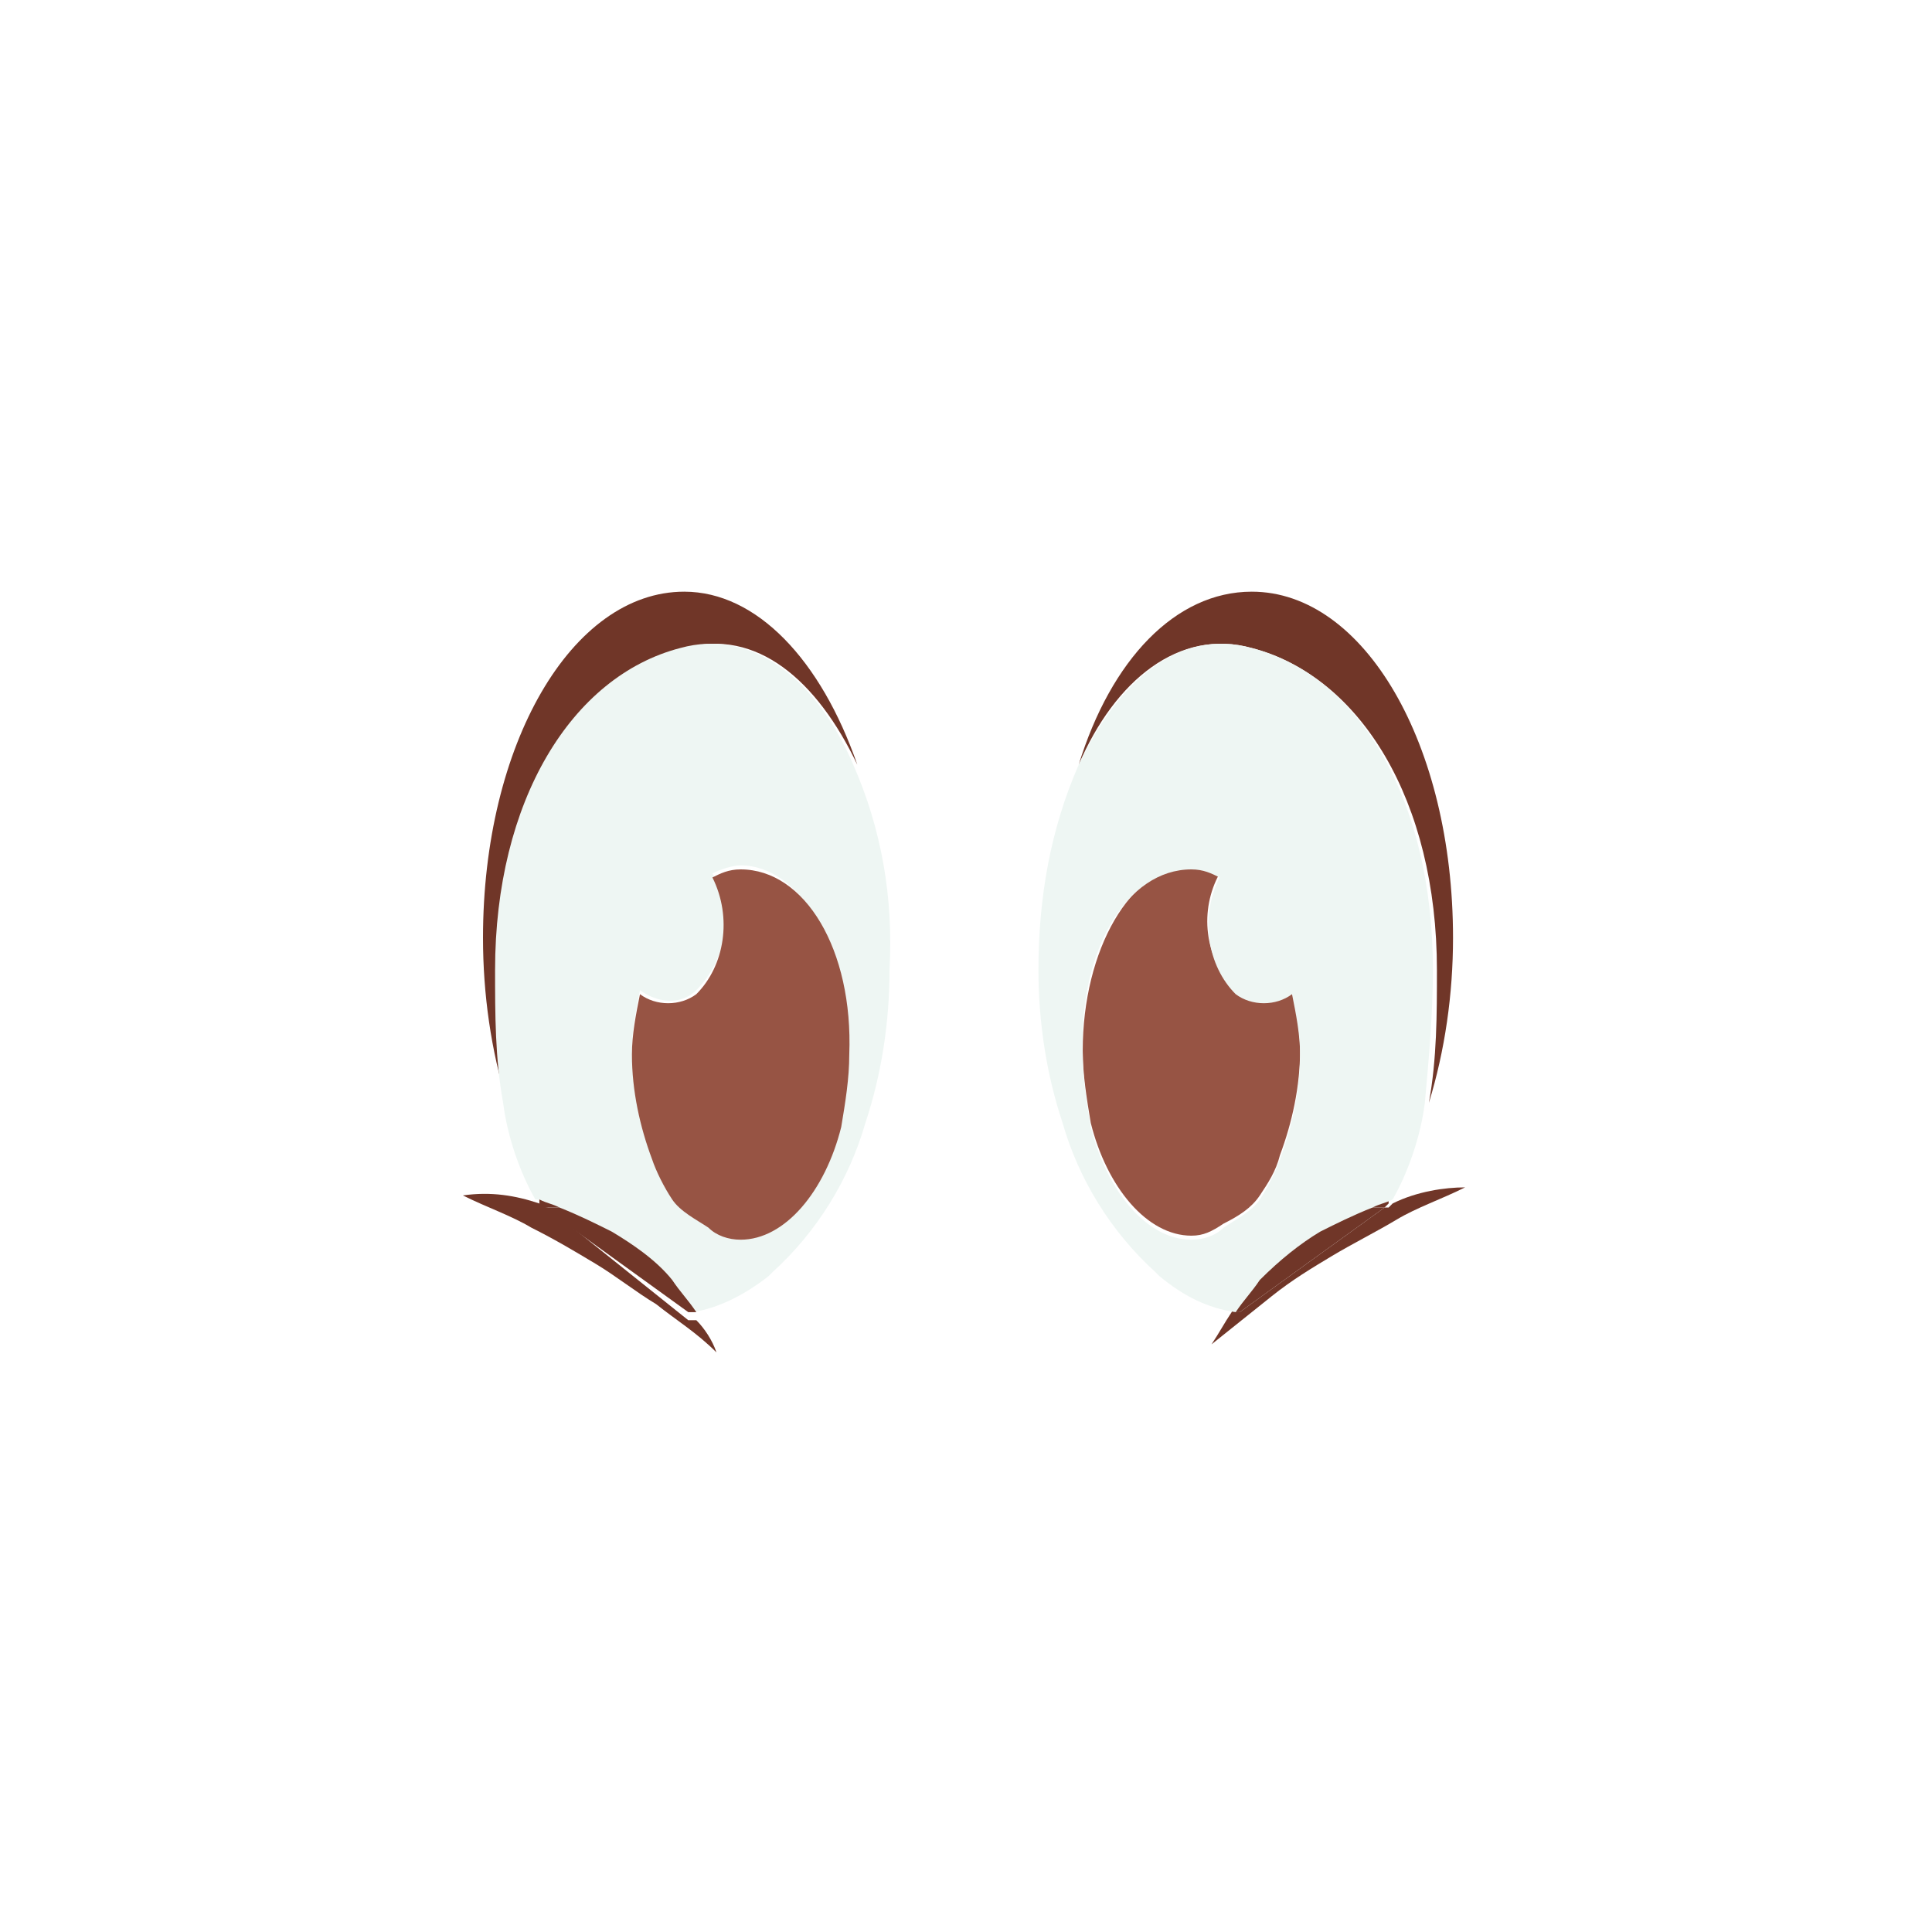
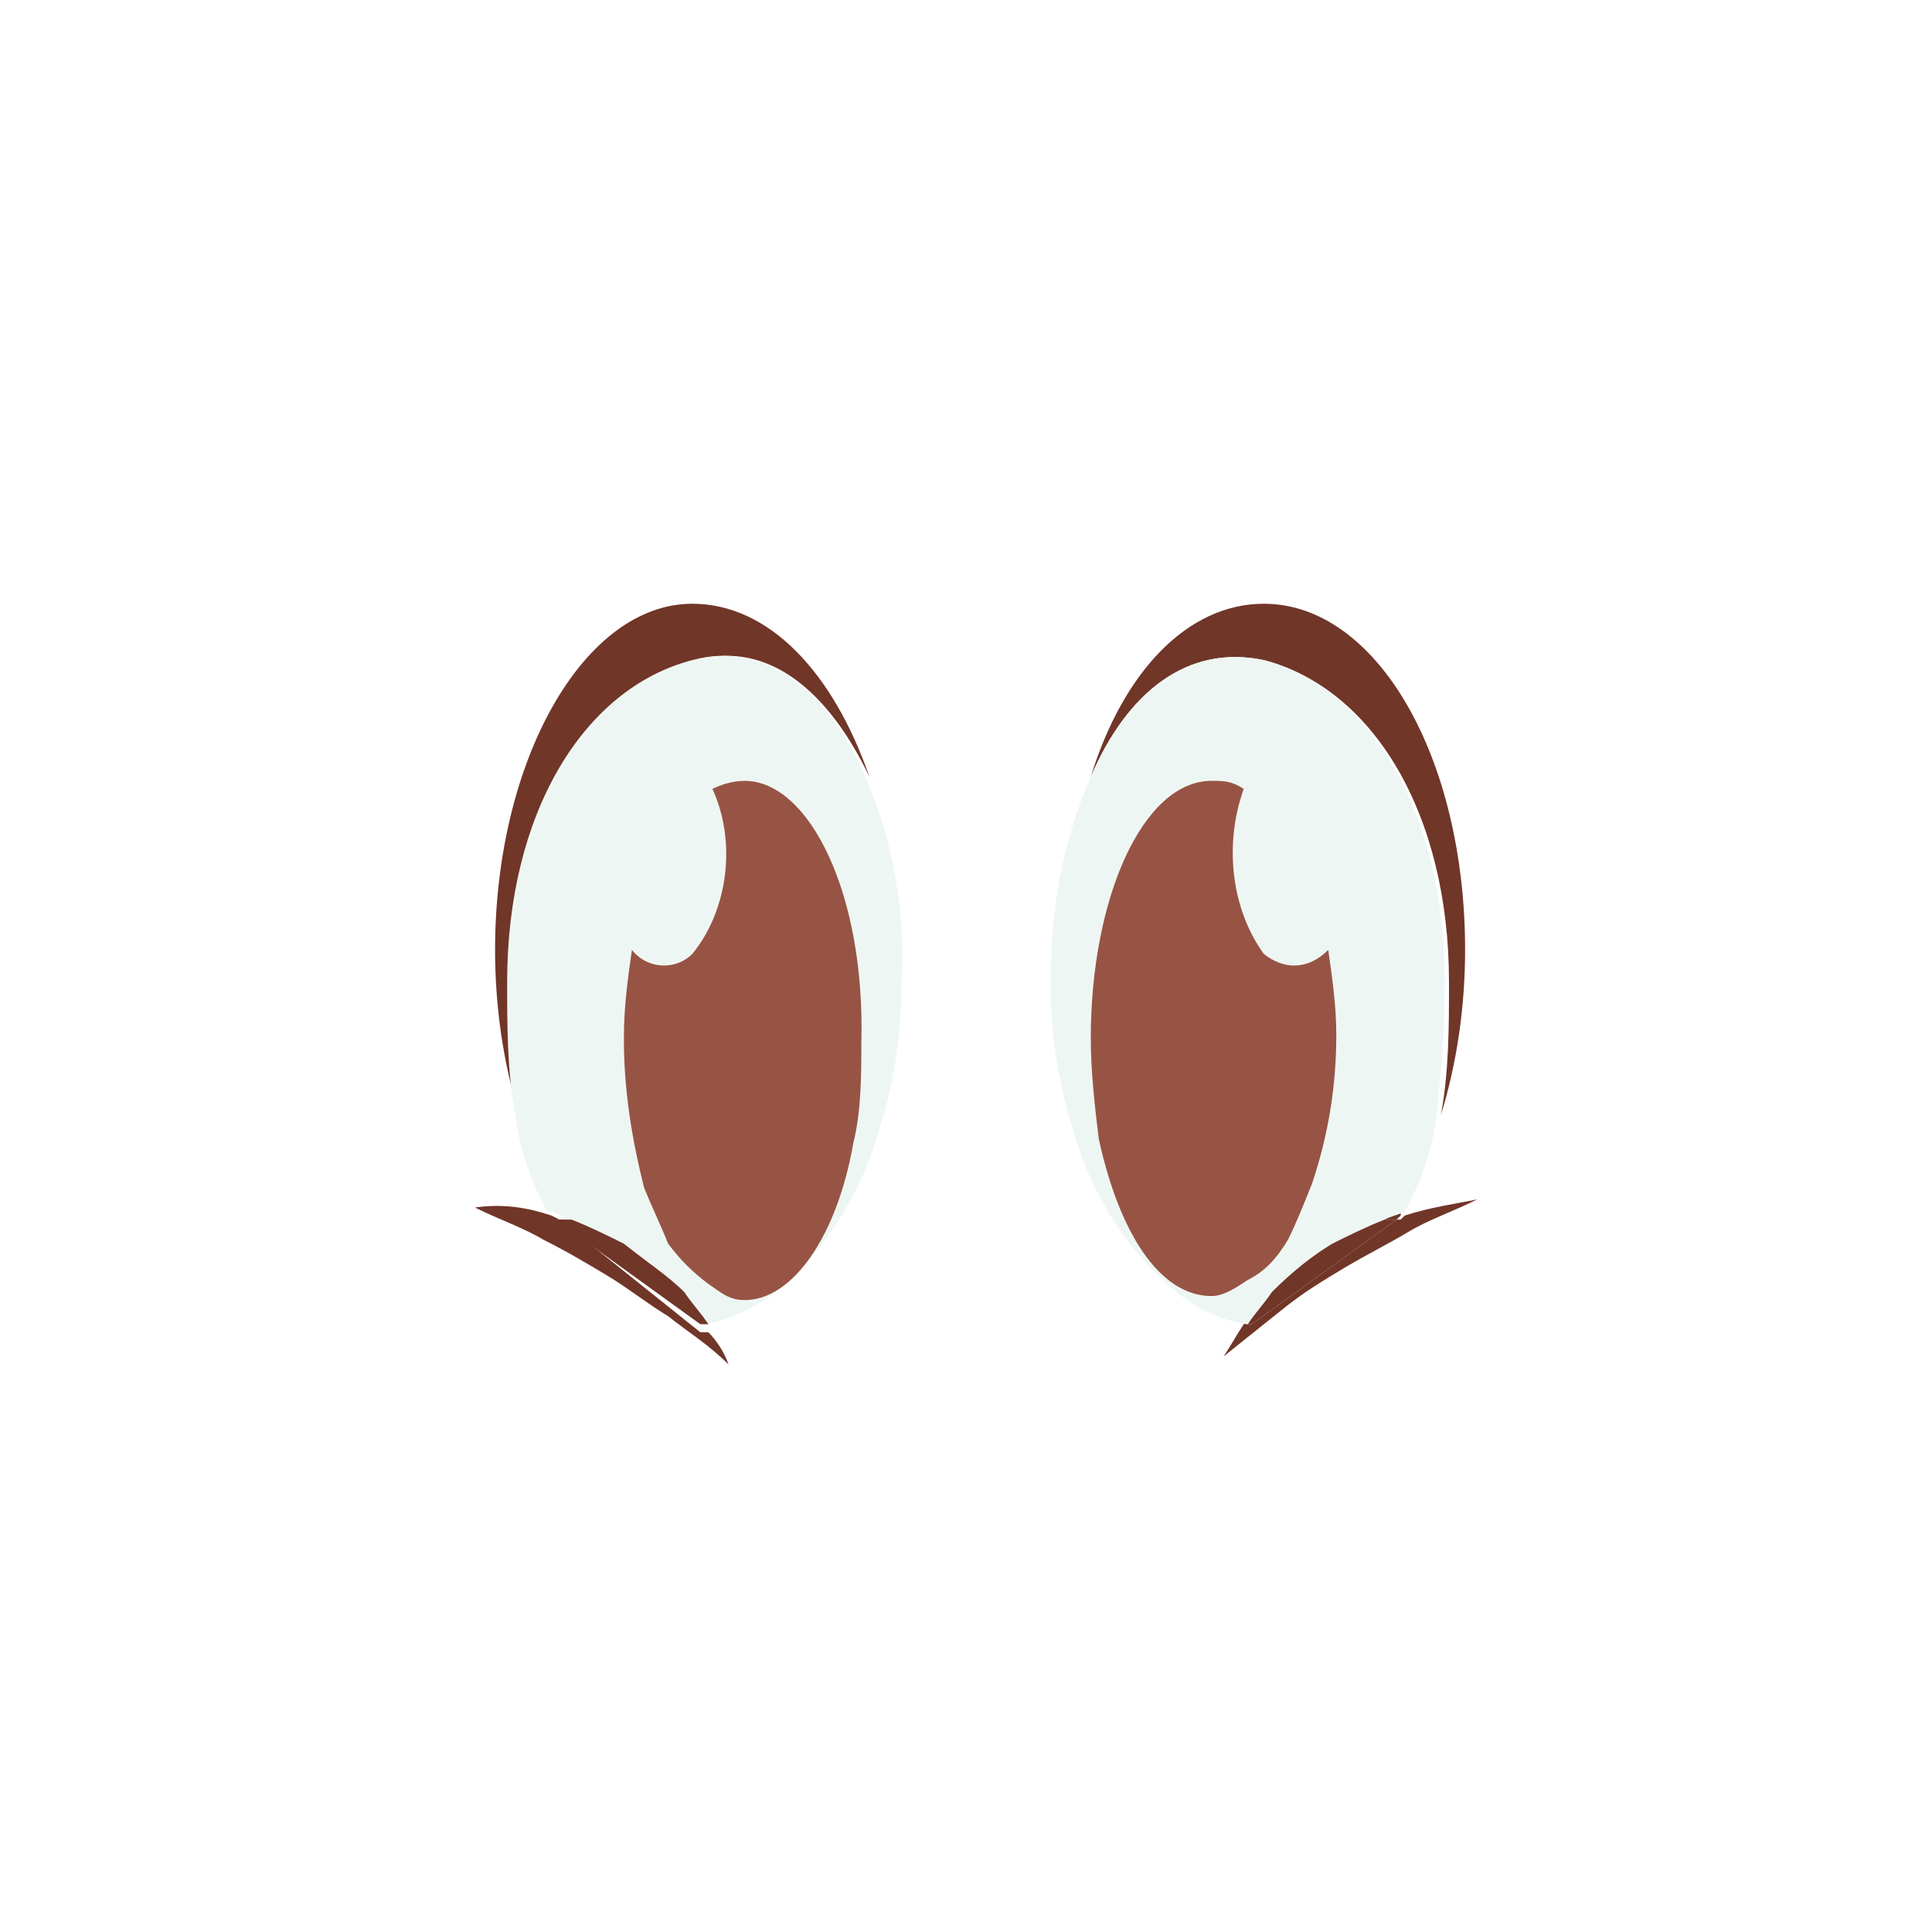
<svg xmlns="http://www.w3.org/2000/svg" version="1.1" id="Layer_1" x="0px" y="0px" viewBox="0 0 48 48" enable-background="new 0 0 48 48" xml:space="preserve">
-   <path fill="#703628" d="M26.8,19c0.9-2.1,2.5-3.4,4.3-2.9c2.7,0.7,4.6,3.8,4.6,8c0,1.1,0,2.2-0.2,3.3c0.4-1.3,0.6-2.7,0.6-4.1  c0-4.8-2.2-8.6-5-8.6C29.2,14.7,27.6,16.4,26.8,19z" />
-   <path fill="#975444" d="M32.1,24.6c-0.4,0.3-1,0.4-1.4,0c-0.8-0.8-0.9-2-0.4-2.9c-0.2-0.1-0.5-0.2-0.7-0.2c-1.5,0-2.7,2.1-2.7,4.6  c0,0.6,0.1,1.2,0.2,1.8c0.4,1.6,1.4,2.8,2.5,2.8c0.3,0,0.5-0.1,0.8-0.3c0.4-0.2,0.7-0.4,0.9-0.7c0.2-0.3,0.4-0.6,0.5-1  c0.3-0.8,0.5-1.7,0.5-2.6C32.3,25.6,32.2,25.1,32.1,24.6z" />
-   <path fill="#703628" d="M34.6,29.9L34.6,29.9c-0.1,0.1-0.1,0.1-0.1,0.1c0,0,0,0-0.1,0l-3.6,2.6c-0.1,0-0.1,0-0.2,0  c-0.2,0.3-0.3,0.5-0.5,0.8c0.5-0.4,1-0.8,1.5-1.2c0.5-0.4,1-0.7,1.5-1c0.5-0.3,1.1-0.6,1.6-0.9c0.5-0.3,1.1-0.5,1.7-0.8  C35.9,29.5,35.2,29.6,34.6,29.9L34.6,29.9L34.6,29.9z" />
-   <path fill="#703628" d="M34.4,30c-0.1,0-0.2,0-0.4,0c-0.4,0.2-0.9,0.4-1.3,0.6c-0.6,0.3-1.1,0.7-1.5,1.2c-0.2,0.2-0.5,0.5-0.6,0.8  c0.1,0,0.1,0,0.2,0L34.4,30z" />
-   <path fill="#703628" d="M34.6,29.9L34.6,29.9C34.6,29.9,34.6,29.9,34.6,29.9L34.6,29.9z" />
-   <path fill="#703628" d="M34.6,29.8L34.6,29.8L34.6,29.8L34.6,29.8L34.6,29.8z" />
-   <path fill="#703628" d="M34.5,30C34.5,30,34.5,29.9,34.5,30L34.5,30C34.5,30,34.5,30,34.5,30z" />
-   <path fill="#703628" d="M34.4,30l0.1-0.1c0,0,0-0.1,0-0.1l0,0c-0.2,0-0.3,0.1-0.5,0.2C34.2,30,34.3,30,34.4,30z" />
-   <path fill="#703628" d="M12,23.3c0,1.4,0.2,2.8,0.6,4.1c-0.1-1.1-0.2-2.2-0.2-3.3c0-4.1,1.9-7.3,4.6-8c1.8-0.5,3.3,0.8,4.3,2.9  c-0.9-2.6-2.5-4.3-4.3-4.3C14.2,14.7,12,18.5,12,23.3z" />
-   <path fill="#EEF6F3" d="M31.1,16.1c-1.8-0.5-3.3,0.8-4.3,2.9c-0.7,1.6-1,3.3-1,5.1c0,1.3,0.2,2.6,0.6,3.8l0,0  c0.4,1.4,1.2,2.7,2.3,3.7c0,0,0,0,0.1,0.1c0.6,0.5,1.2,0.8,1.9,0.9c0.2-0.3,0.4-0.5,0.6-0.8c0.5-0.5,1-0.9,1.5-1.2  c0.4-0.2,0.8-0.4,1.3-0.6c0.2-0.1,0.3-0.1,0.5-0.2l0,0l0,0c0.4-0.7,0.7-1.6,0.8-2.4c0.1-1.1,0.2-2.2,0.2-3.3  C35.6,19.9,33.8,16.8,31.1,16.1z M29.6,21.6c0.3,0,0.5,0.1,0.7,0.2c-0.5,1-0.3,2.2,0.4,2.9c0.4,0.3,1,0.3,1.4,0  c0.1,0.5,0.2,1,0.2,1.5c0,0.9-0.2,1.8-0.5,2.6c-0.1,0.3-0.3,0.7-0.5,1c-0.2,0.3-0.6,0.5-0.9,0.7c-0.2,0.2-0.5,0.3-0.8,0.3  c-1.1,0-2.1-1.2-2.5-2.8c-0.1-0.6-0.2-1.2-0.2-1.8C26.8,23.6,28,21.6,29.6,21.6z" />
-   <path fill="#EEF6F3" d="M21.2,19c-0.9-2.1-2.5-3.4-4.3-2.9c-2.7,0.7-4.6,3.8-4.6,8c0,1.1,0,2.2,0.2,3.3c0.1,0.8,0.4,1.7,0.8,2.4l0,0  l0,0c0.2,0,0.3,0.1,0.5,0.2c0.4,0.2,0.9,0.4,1.3,0.6c0.6,0.3,1.1,0.7,1.5,1.2c0.2,0.2,0.5,0.5,0.6,0.8c0.7-0.1,1.4-0.5,1.9-0.9  c0,0,0,0,0.1-0.1c1.1-1,1.9-2.3,2.3-3.7l0,0c0.4-1.2,0.6-2.5,0.6-3.8C22.2,22.3,21.9,20.6,21.2,19z M15.9,24.6c0.4,0.3,1,0.4,1.4,0  c0.8-0.8,0.9-2,0.4-2.9c0.2-0.1,0.5-0.2,0.7-0.2c1.5,0,2.7,2.1,2.7,4.6c0,0.6-0.1,1.2-0.2,1.8c-0.4,1.6-1.4,2.8-2.5,2.8  c-0.3,0-0.5-0.1-0.8-0.3c-0.4-0.2-0.7-0.4-0.9-0.7c-0.2-0.3-0.4-0.6-0.5-1c-0.3-0.8-0.5-1.7-0.5-2.6C15.7,25.6,15.8,25.1,15.9,24.6z  " />
-   <path fill="#975444" d="M18.4,21.6c-0.3,0-0.5,0.1-0.7,0.2c0.5,1,0.3,2.2-0.4,2.9c-0.4,0.3-1,0.3-1.4,0c-0.1,0.5-0.2,1-0.2,1.5  c0,0.9,0.2,1.8,0.5,2.6c0.1,0.3,0.3,0.7,0.5,1c0.2,0.3,0.6,0.5,0.9,0.7c0.2,0.2,0.5,0.3,0.8,0.3c1.1,0,2.1-1.2,2.5-2.8  c0.1-0.6,0.2-1.2,0.2-1.8C21.2,23.6,20,21.6,18.4,21.6z" />
-   <path fill="#703628" d="M13.6,30C13.5,30,13.5,30,13.6,30c-0.1,0-0.1-0.1-0.1-0.1l-0.1,0l0,0l0,0c-0.6-0.2-1.2-0.3-1.9-0.2  c0.6,0.3,1.2,0.5,1.7,0.8c0.6,0.3,1.1,0.6,1.6,0.9c0.5,0.3,1,0.7,1.5,1c0.5,0.4,1,0.7,1.5,1.2c-0.1-0.3-0.3-0.6-0.5-0.8  c-0.1,0-0.1,0-0.2,0L13.6,30z" />
-   <path fill="#703628" d="M15.2,30.6c-0.4-0.2-0.8-0.4-1.3-0.6c-0.1,0-0.2,0-0.4,0l3.6,2.6c0.1,0,0.1,0,0.2,0  c-0.2-0.3-0.4-0.5-0.6-0.8C16.3,31.3,15.7,30.9,15.2,30.6z" />
-   <path fill="#703628" d="M13.4,29.9l0.1,0.1c0.1,0,0.2,0,0.4,0c-0.2-0.1-0.3-0.1-0.5-0.2L13.4,29.9C13.4,29.9,13.4,29.9,13.4,29.9z" />
+   <path fill="#703628" d="M27.1,19.3c0.9-2.1,2.4-3.3,4.3-2.9c2.7,0.7,4.6,3.8,4.6,8c0,1.1,0,2.2-0.2,3.3c0.4-1.3,0.6-2.7,0.6-4.1  c0-4.8-2.2-8.6-5-8.6C29.5,15,27.9,16.7,27.1,19.3z" />
+   <path fill="#703628" d="M34.9,30.2L34.9,30.2c-0.1,0.1-0.1,0.1-0.1,0.1s0,0-0.1,0l-3.6,2.6c-0.1,0-0.1,0-0.2,0  c-0.2,0.3-0.3,0.5-0.5,0.8c0.5-0.4,1-0.8,1.5-1.2s1-0.7,1.5-1s1.1-0.6,1.6-0.9s1.1-0.5,1.7-0.8C36.2,29.9,35.5,30,34.9,30.2  L34.9,30.2L34.9,30.2z" />
+   <path fill="#703628" d="M34.7,30.3c-0.1,0-0.2,0-0.4,0c-0.4,0.2-0.9,0.4-1.3,0.6c-0.6,0.3-1.1,0.7-1.5,1.2c-0.2,0.2-0.5,0.5-0.6,0.8  c0.1,0,0.1,0,0.2,0L34.7,30.3z" />
+   <path fill="#703628" d="M34.9,30.2L34.9,30.2L34.9,30.2L34.9,30.2z" />
+   <path fill="#703628" d="M34.9,30.1L34.9,30.1L34.9,30.1L34.9,30.1L34.9,30.1z" />
+   <path fill="#703628" d="M34.8,30.3L34.8,30.3L34.8,30.3L34.8,30.3z" />
+   <path fill="#703628" d="M34.7,30.3l0.1-0.1v-0.1l0,0c-0.2,0-0.3,0.1-0.5,0.2C34.5,30.3,34.6,30.3,34.7,30.3z" />
+   <path fill="#703628" d="M12.3,23.6c0,1.4,0.2,2.8,0.6,4.1c-0.1-1.1-0.2-2.2-0.2-3.3c0-4.1,1.9-7.3,4.6-8c1.8-0.5,3.3,0.8,4.3,2.9  c-0.9-2.6-2.5-4.3-4.4-4.3C14.5,15,12.3,18.9,12.3,23.6z" />
+   <path fill="#EEF6F3" d="M31.4,16.4c-1.9-0.4-3.4,0.8-4.3,2.9c-0.7,1.6-1,3.3-1,5.1c0,1.3,0.2,2.6,0.6,3.8l0,0  c0.4,1.4,1.2,2.7,2.3,3.7c0,0,0,0,0.1,0.1c0.6,0.5,1.2,0.8,1.9,0.9c0.2-0.3,0.4-0.5,0.6-0.8c0.5-0.5,1-0.9,1.5-1.2  c0.4-0.2,0.8-0.4,1.3-0.6c0.2-0.1,0.3-0.1,0.5-0.2l0,0l0,0c0.4-0.7,0.7-1.6,0.8-2.4c0.1-1.1,0.2-2.2,0.2-3.3  C35.9,20.3,34.1,17.1,31.4,16.4z M29.9,21.9c0.3,0,0.5,0.1,0.7,0.2C30.1,23,30.3,24.2,31,25c0.4,0.3,1,0.3,1.4,0  c0.1,0.5,0.2,1,0.2,1.5c0,0.9-0.2,1.8-0.5,2.6c-0.1,0.3-0.3,0.7-0.5,1s-0.6,0.5-0.9,0.7c-0.2,0.2-0.5,0.3-0.8,0.3  c-1.1,0-2.1-1.2-2.5-2.8c-0.1-0.6-0.2-1.2-0.2-1.8C27.1,24,28.4,21.9,29.9,21.9z" />
+   <path fill="#975444" d="M33,23.6c-0.5,0.5-1.1,0.5-1.6,0.1c-0.8-1.1-1-2.7-0.5-4.1c-0.3-0.2-0.5-0.2-0.8-0.2c-1.7,0-3,2.9-3,6.4  c0,0.8,0.1,1.7,0.2,2.5c0.5,2.3,1.5,3.9,2.8,3.9c0.3,0,0.6-0.2,0.9-0.4c0.4-0.2,0.7-0.5,1-1c0.2-0.4,0.4-0.9,0.6-1.4  c0.4-1.2,0.6-2.4,0.6-3.7C33.2,25,33.1,24.3,33,23.6z" />
+   <path fill="#EEF6F3" d="M21.5,19.3c-0.9-2.1-2.5-3.4-4.3-2.9c-2.7,0.7-4.6,3.8-4.6,8c0,1.1,0,2.2,0.2,3.3c0.1,0.8,0.4,1.7,0.8,2.4  l0,0l0,0c0.2,0,0.3,0.1,0.5,0.2c0.4,0.2,0.9,0.4,1.3,0.6c0.6,0.3,1.1,0.7,1.5,1.2c0.2,0.2,0.5,0.5,0.6,0.8c0.7-0.1,1.4-0.5,1.9-0.9  c0,0,0,0,0.1-0.1c1.1-1,1.9-2.3,2.3-3.7l0,0c0.4-1.2,0.6-2.5,0.6-3.8C22.5,22.7,22.2,20.9,21.5,19.3z M16.2,25c0.4,0.3,1,0.4,1.4,0  c0.8-0.8,0.9-2,0.4-2.9c0.2-0.1,0.5-0.2,0.7-0.2c1.5,0,2.7,2.1,2.7,4.6c0,0.6-0.1,1.2-0.2,1.8c-0.4,1.6-1.4,2.8-2.5,2.8  c-0.3,0-0.5-0.1-0.8-0.3c-0.4-0.2-0.7-0.4-0.9-0.7c-0.2-0.3-0.4-0.6-0.5-1c-0.3-0.8-0.5-1.7-0.5-2.6C16,26,16.1,25.5,16.2,25z" />
+   <path fill="#975444" d="M18.5,19.4c-0.3,0-0.6,0.1-0.8,0.2c0.6,1.3,0.4,3-0.5,4.1c-0.4,0.4-1.1,0.4-1.5-0.1  c-0.1,0.7-0.2,1.4-0.2,2.2c0,1.3,0.2,2.5,0.5,3.7c0.2,0.5,0.4,0.9,0.6,1.4c0.3,0.4,0.6,0.7,1,1c0.3,0.2,0.5,0.4,0.9,0.4  c1.2,0,2.3-1.6,2.7-3.9c0.2-0.8,0.2-1.7,0.2-2.5C21.5,22.2,20.1,19.4,18.5,19.4z" />
+   <path fill="#703628" d="M13.9,30.3C13.9,30.3,13.8,30.3,13.9,30.3C13.8,30.3,13.8,30.2,13.9,30.3l-0.2-0.1l0,0l0,0  c-0.6-0.2-1.2-0.3-1.9-0.2c0.6,0.3,1.2,0.5,1.7,0.8c0.6,0.3,1.1,0.6,1.6,0.9c0.5,0.3,1,0.7,1.5,1c0.5,0.4,1,0.7,1.5,1.2  c-0.1-0.3-0.3-0.6-0.5-0.8c-0.1,0-0.1,0-0.2,0L13.9,30.3z" />
+   <path fill="#703628" d="M15.5,30.9c-0.4-0.2-0.8-0.4-1.3-0.6c-0.1,0-0.2,0-0.4,0l3.6,2.6c0.1,0,0.1,0,0.2,0  c-0.2-0.3-0.4-0.5-0.6-0.8C16.6,31.7,16,31.3,15.5,30.9z" />
+   <path fill="#703628" d="M13.8,30.3l0.1,0.1c0.1,0,0.2,0,0.4,0C14.1,30.3,14,30.3,13.8,30.3L13.8,30.3C13.7,30.2,13.7,30.2,13.8,30.3  z" />
</svg>
